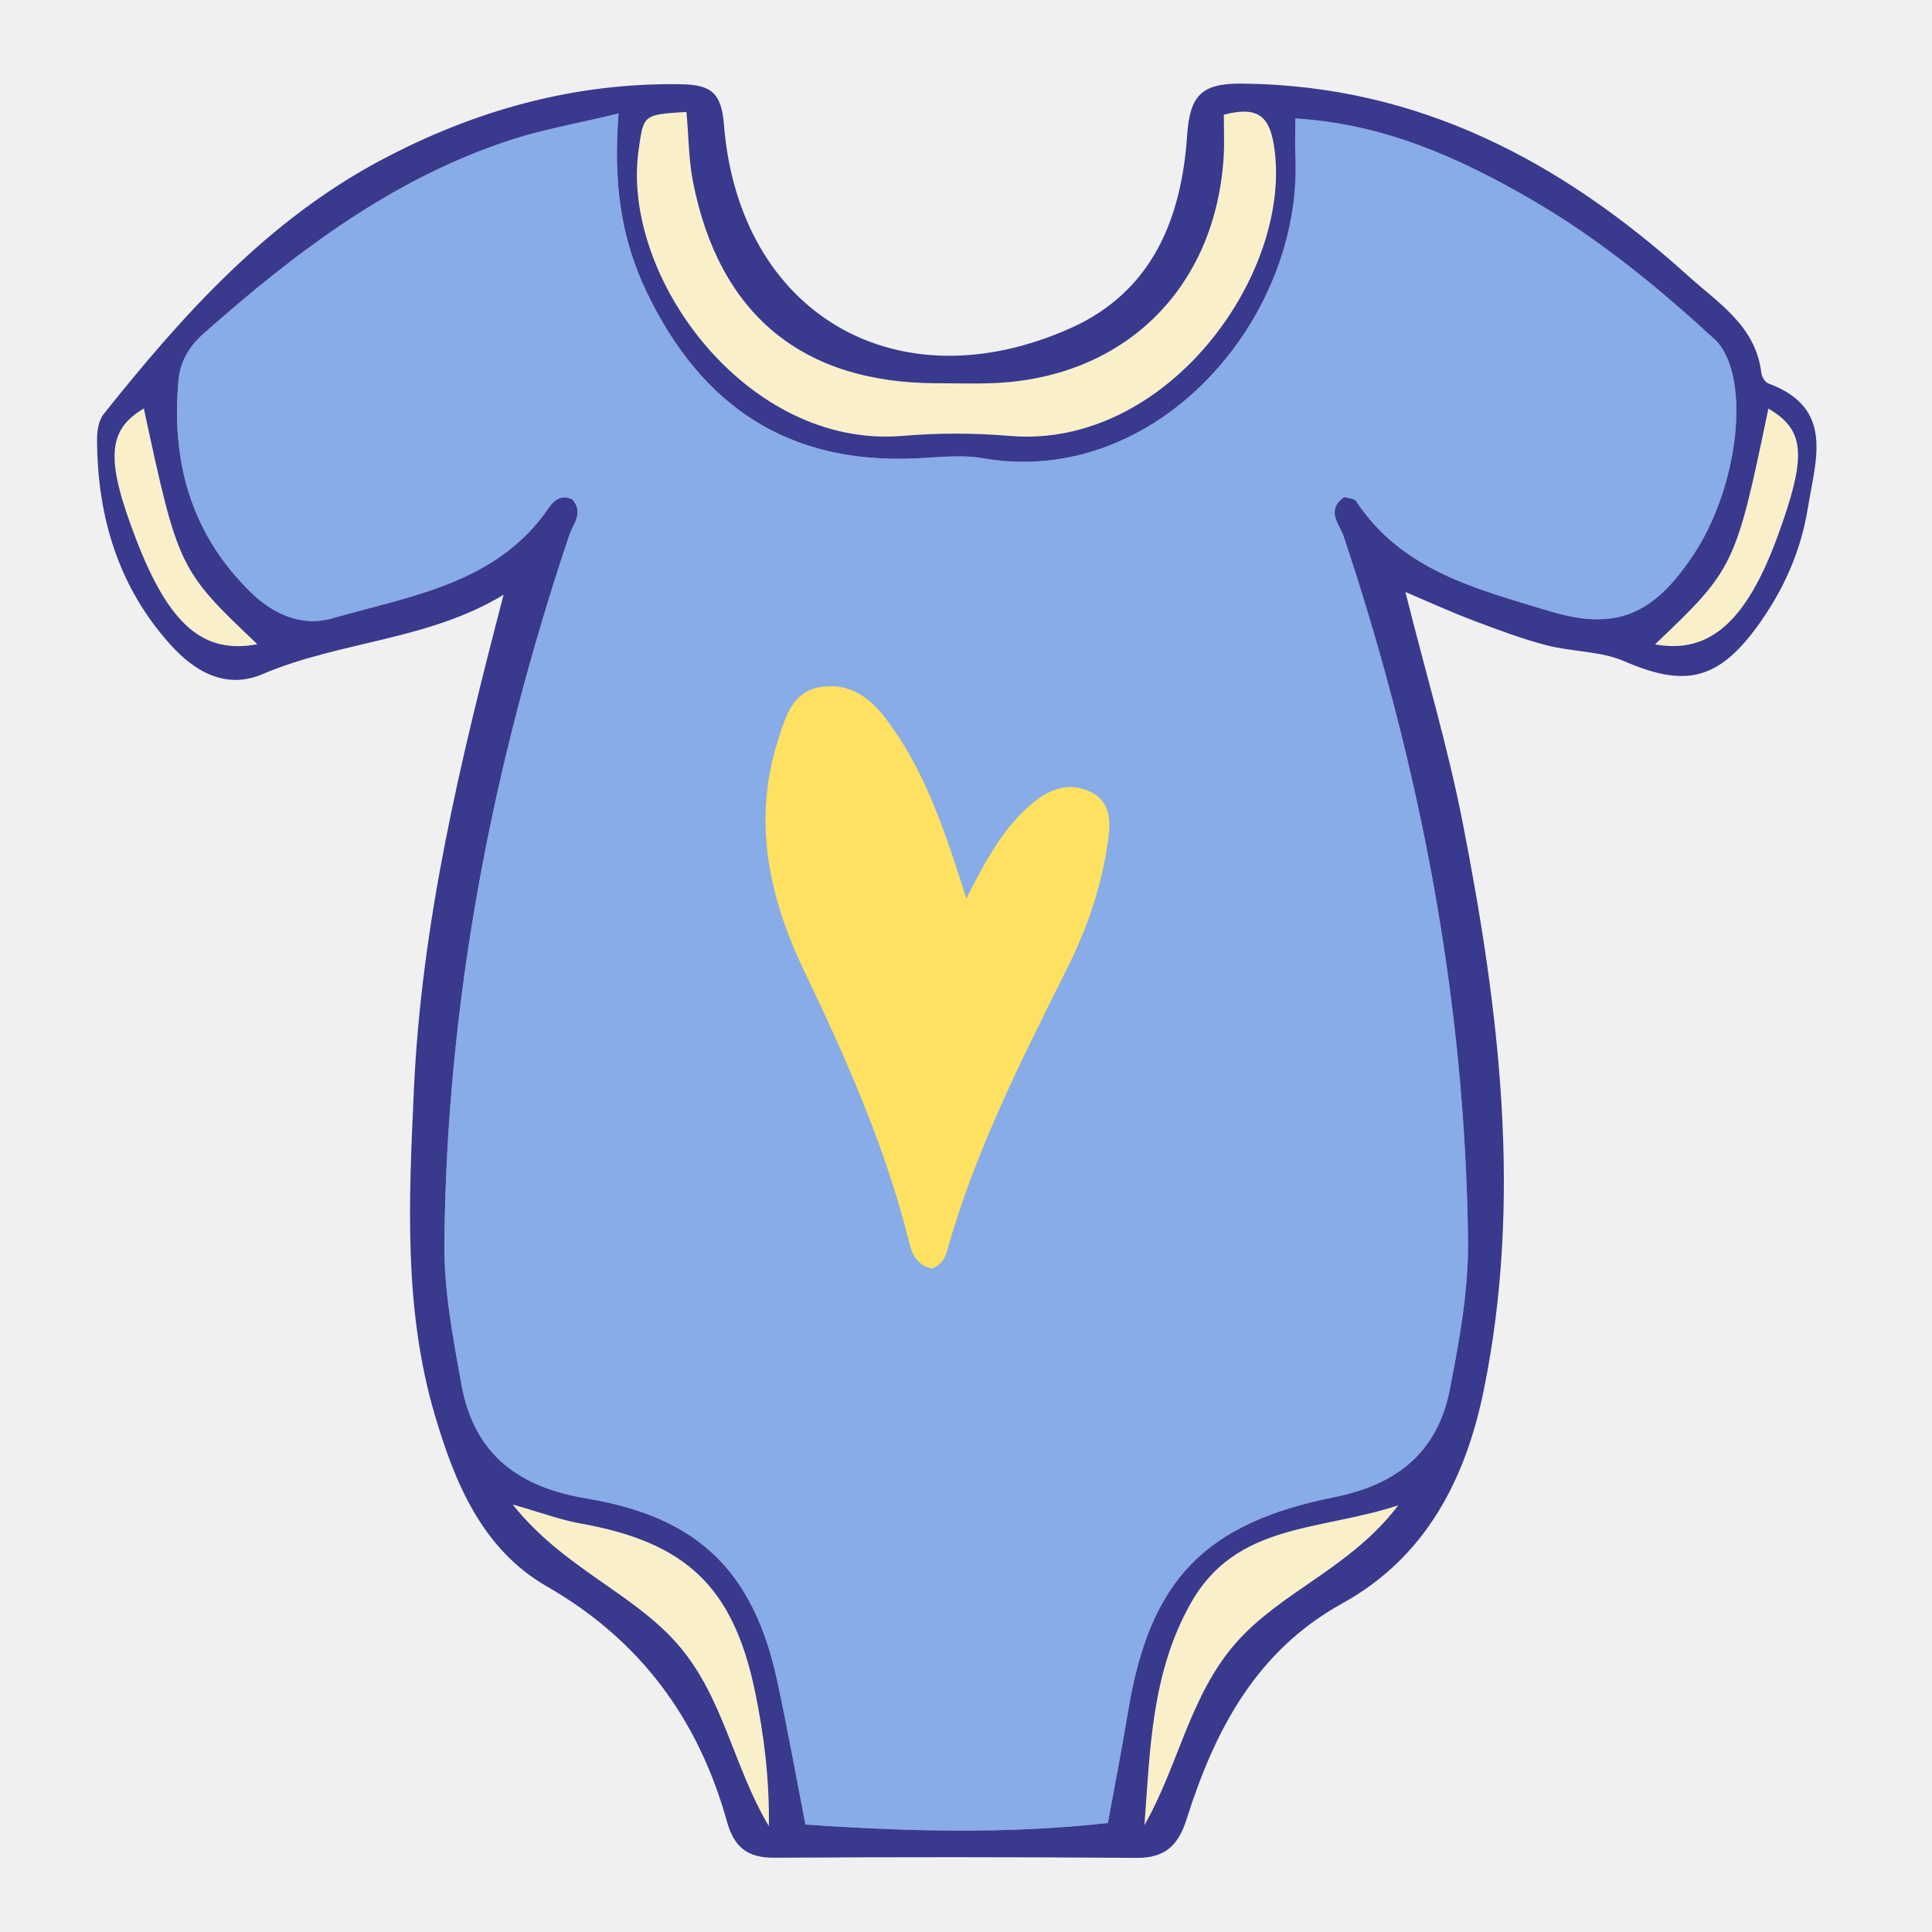
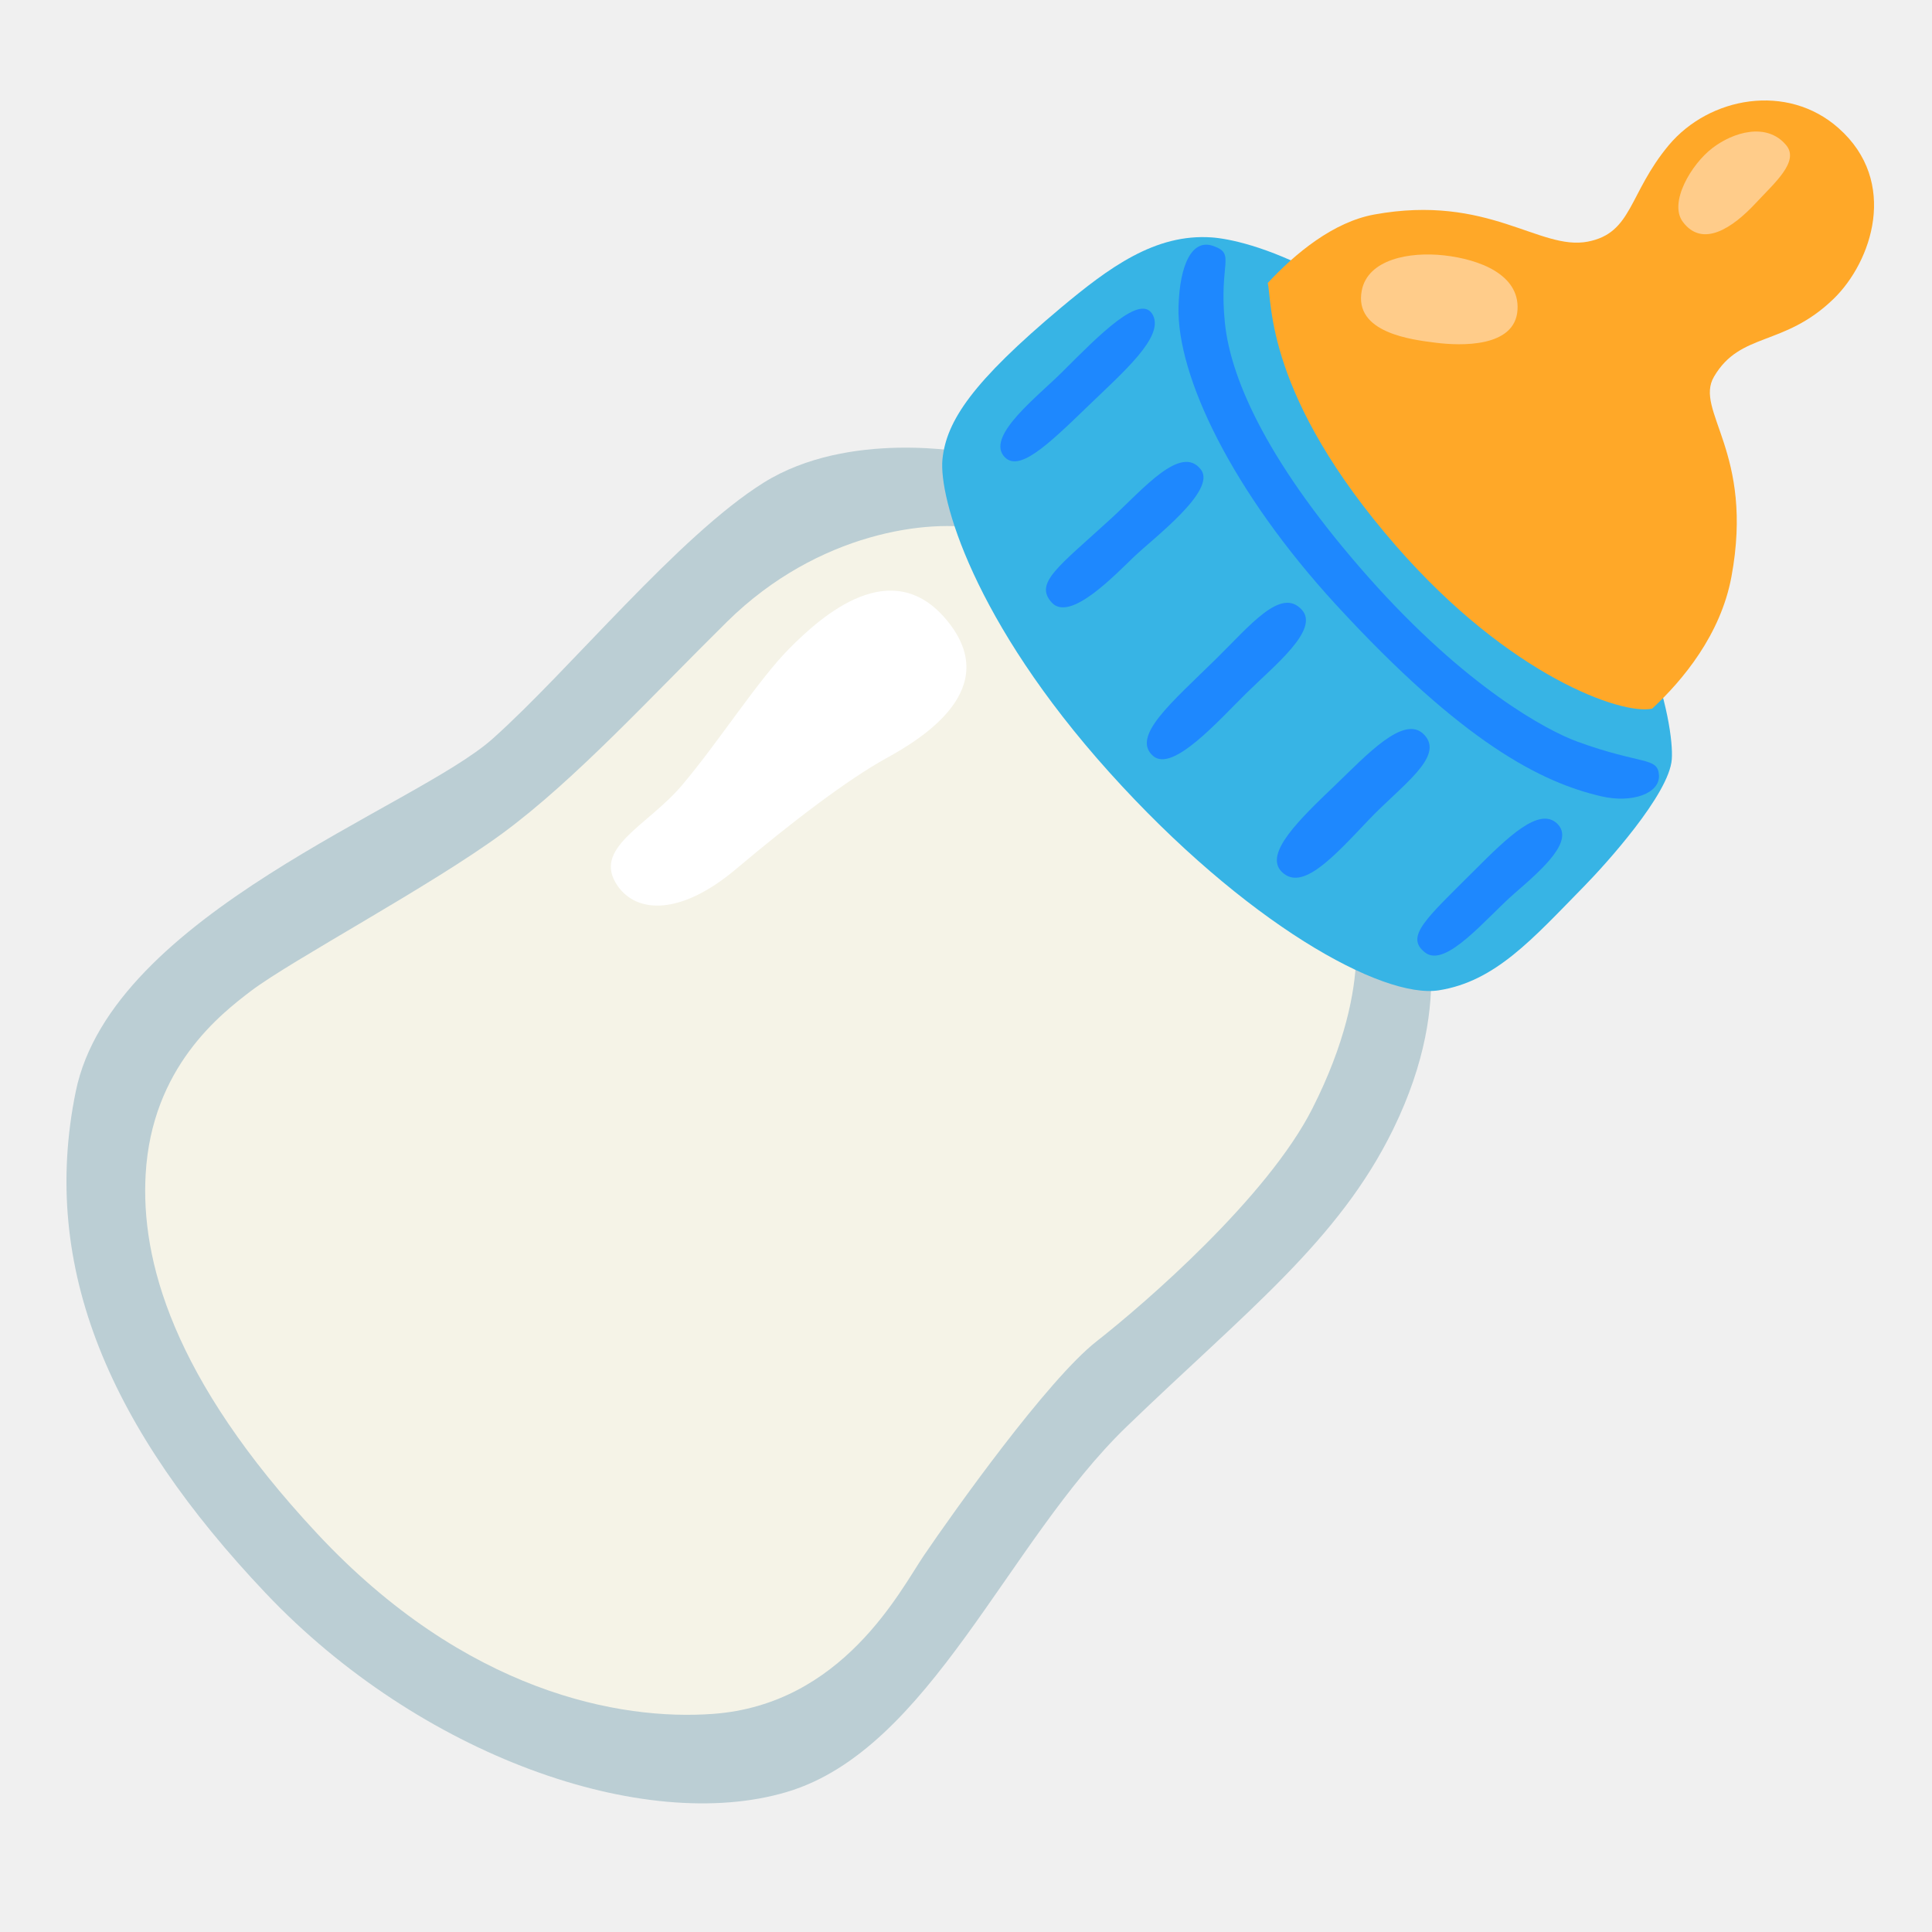
- <svg xmlns="http://www.w3.org/2000/svg" id="Layer_2" version="1.1" viewBox="0 0 128 128">
-   <defs>
-     <style>
-       .st0 {
-         fill: #39398e;
-       }
- 
-       .st1 {
-         fill: #ffe161;
-       }
- 
-       .st2 {
-         fill: #f9f0ca;
-       }
- 
-       .st3 {
-         fill: #87ace8;
-       }
-     </style>
-   </defs>
-   <path class="st3" d="M40.98,7.52c-2.72.66-4.95,1.04-7.08,1.73-7.88,2.56-14.31,7.45-20.41,12.85-.95.84-1.54,1.84-1.66,3.04-.5,5.39.79,10.19,4.76,14.08,1.52,1.49,3.42,2.32,5.41,1.75,5.25-1.51,10.94-2.29,14.39-7.37.33-.48.84-.86,1.54-.5.77.89,0,1.67-.25,2.46-5.08,15.18-8.08,30.73-8.24,46.78-.03,3.18.57,6.27,1.13,9.39.86,4.74,3.91,6.82,8.3,7.55,7.32,1.22,11.03,4.75,12.62,12.07.68,3.15,1.25,6.33,1.87,9.53,6.82.47,13.38.64,20.04-.1.47-2.56.94-4.98,1.34-7.4,1.43-8.7,5.07-12.46,13.66-14.19,3.99-.8,6.82-2.83,7.66-7.16.64-3.31,1.25-6.59,1.2-9.98-.21-15.95-3.2-31.4-8.23-46.49-.27-.82-1.23-1.73.03-2.63.27.09.67.09.79.28,3.04,4.61,8.01,5.82,12.82,7.28,4.35,1.32,6.87.28,9.53-3.74,2.95-4.45,3.77-11.42,1.65-14.01-.19-.23-.42-.41-.64-.61-3.65-3.35-7.52-6.46-11.79-8.93-4.73-2.74-9.73-5-15.6-5.35,0,1-.03,1.68,0,2.35.57,10.9-9.18,22.17-20.7,20.16-1.44-.25-2.96-.06-4.44.01-8.39.38-14.18-3.38-17.84-11.03-1.73-3.62-2.21-7.29-1.86-11.81Z" />
-   <path class="st2" d="M45.45,7.42c-2.85.17-2.81.18-3.14,2.51-1.2,8.36,7.15,19.81,17.47,18.95,2.35-.2,4.75-.2,7.1,0,10.34.89,18.62-10.54,17.57-18.9-.27-2.17-.98-3.01-3.37-2.38,0,.89.04,1.76,0,2.63-.48,8.87-6.62,14.89-15.46,15.16-1.18.04-2.37,0-3.55,0-8.91-.01-14.43-4.55-16.16-13.36-.28-1.43-.28-2.92-.43-4.61Z" />
-   <path class="st2" d="M33.95,99.66c3.33,4.19,7.87,5.81,10.88,9.2,3.08,3.47,3.75,8.19,6.11,12.13.04-3.11-.32-6.07-.93-8.98-1.45-6.92-4.6-9.84-11.57-11.08-1.24-.22-2.44-.67-4.5-1.26Z" />
-   <path class="st2" d="M75.81,120.94c2.28-3.98,3.01-8.62,6.09-12.11,3-3.41,7.6-4.95,10.74-9.1-5.22,1.73-10.77,1.13-13.78,6.54-2.58,4.62-2.66,9.63-3.04,14.68Z" />
-   <path class="st2" d="M109.65,42.69c3.64.67,6.07-1.57,8.11-7.13,1.96-5.36,1.85-7.06-.6-8.49-2.17,10.43-2.25,10.62-7.51,15.62Z" />
-   <path class="st2" d="M17.05,42.68c-5.18-4.91-5.25-5.05-7.52-15.62-2.45,1.46-2.55,3.4-.47,8.78,2.14,5.51,4.39,7.53,7.99,6.84Z" />
-   <path class="st1" d="M72.04,52.37c-1.57-.63-2.89.14-4.03,1.19-1.65,1.53-2.73,3.49-3.99,5.97-1.45-4.59-2.79-8.62-5.42-12.03-1.09-1.41-2.5-2.32-4.35-1.96-1.72.34-2.18,1.87-2.64,3.29-1.79,5.42-.71,10.53,1.67,15.5,2.74,5.71,5.3,11.48,6.87,17.64.21.83.38,1.79,1.59,2.08.65-.27.87-.68,1.01-1.18,1.84-6.61,4.95-12.68,7.99-18.79,1.24-2.49,2.15-5.11,2.59-7.85.22-1.39.53-3.13-1.29-3.86Z" />
-   <path class="st0" d="M33.35,39.41c-4.97,3.02-10.8,3.06-15.95,5.25-2.46,1.05-4.51-.19-6.09-1.93-3.47-3.84-4.87-8.51-4.88-13.63,0-.56.11-1.26.44-1.67,5.24-6.57,10.82-12.8,18.37-16.82,6.19-3.29,12.76-5.14,19.87-5.03,2.04.03,2.68.6,2.85,2.65.99,12.54,11.43,18.67,22.97,13.51,5.44-2.43,7.35-7.3,7.72-12.76.18-2.69.97-3.47,3.66-3.44,11.65.11,21.11,5.14,29.49,12.7,2.01,1.82,4.52,3.34,4.89,6.45.03.26.24.63.46.71,4.41,1.63,3.14,5.04,2.63,8.23-.48,3-1.71,5.67-3.51,8.08-2.56,3.41-4.75,3.79-8.65,2.1-1.57-.68-3.46-.62-5.16-1.06-1.62-.42-3.2-1.02-4.77-1.61-1.44-.54-2.84-1.18-4.58-1.92,1.34,5.35,2.81,10.25,3.79,15.25,2.44,12.46,3.98,25,1.4,37.65-1.21,5.91-3.85,11.06-9.37,14.11-5.72,3.16-8.45,8.41-10.31,14.28-.56,1.77-1.43,2.59-3.33,2.58-8-.06-16-.06-24-.01-1.78.01-2.66-.71-3.13-2.41-1.89-6.76-5.72-12-11.92-15.56-4.3-2.47-6.11-6.87-7.44-11.39-2.07-7.04-1.71-14.25-1.38-21.48.5-11.14,3.08-21.86,5.94-32.82ZM40.98,7.52c-2.72.66-4.95,1.04-7.08,1.73-7.88,2.56-14.31,7.45-20.41,12.85-.95.84-1.54,1.84-1.66,3.04-.5,5.39.79,10.19,4.76,14.08,1.52,1.49,3.42,2.32,5.41,1.75,5.25-1.51,10.94-2.29,14.39-7.37.33-.48.84-.86,1.54-.5.77.89,0,1.67-.25,2.46-5.08,15.18-8.08,30.73-8.24,46.78-.03,3.18.57,6.27,1.13,9.39.86,4.74,3.91,6.82,8.3,7.55,7.32,1.22,11.03,4.75,12.62,12.07.68,3.15,1.25,6.33,1.87,9.53,6.82.47,13.38.64,20.04-.1.47-2.56.94-4.98,1.34-7.4,1.43-8.7,5.07-12.46,13.66-14.19,3.99-.8,6.82-2.83,7.66-7.16.64-3.31,1.25-6.59,1.2-9.98-.21-15.95-3.2-31.4-8.23-46.49-.27-.82-1.23-1.73.03-2.63.27.09.67.09.79.28,3.04,4.61,8.01,5.82,12.82,7.28,4.35,1.32,6.87.28,9.53-3.74,2.95-4.45,3.77-11.42,1.65-14.01-.19-.23-.42-.41-.64-.61-3.65-3.35-7.52-6.46-11.79-8.93-4.73-2.74-9.73-5-15.6-5.35,0,1-.03,1.68,0,2.35.57,10.9-9.18,22.17-20.7,20.16-1.44-.25-2.96-.06-4.44.01-8.39.38-14.18-3.38-17.84-11.03-1.73-3.62-2.21-7.29-1.86-11.81ZM45.45,7.42c-2.85.17-2.81.18-3.14,2.51-1.2,8.36,7.15,19.81,17.47,18.95,2.35-.2,4.75-.2,7.1,0,10.34.89,18.62-10.54,17.57-18.9-.27-2.17-.98-3.01-3.37-2.38,0,.89.04,1.76,0,2.63-.48,8.87-6.62,14.89-15.46,15.16-1.18.04-2.37,0-3.55,0-8.91-.01-14.43-4.55-16.16-13.36-.28-1.43-.28-2.92-.43-4.61ZM33.95,99.66c3.33,4.19,7.87,5.81,10.88,9.2,3.08,3.47,3.75,8.19,6.11,12.13.04-3.11-.32-6.07-.93-8.98-1.45-6.92-4.6-9.84-11.57-11.08-1.24-.22-2.44-.67-4.5-1.26ZM75.81,120.94c2.28-3.98,3.01-8.62,6.09-12.11,3-3.41,7.6-4.95,10.74-9.1-5.22,1.73-10.77,1.13-13.78,6.54-2.58,4.62-2.66,9.63-3.04,14.68ZM109.65,42.69c3.64.67,6.07-1.57,8.11-7.13,1.96-5.36,1.85-7.06-.6-8.49-2.17,10.43-2.25,10.62-7.51,15.62ZM17.05,42.68c-5.18-4.91-5.25-5.05-7.52-15.62-2.45,1.46-2.55,3.4-.47,8.78,2.14,5.51,4.39,7.53,7.99,6.84Z" />
+ <svg xmlns="http://www.w3.org/2000/svg" version="1.1" id="Layer_2" x="0px" y="0px" viewBox="0 0 128 128" style="enable-background:new 0 0 128 128;" xml:space="preserve">
+   <path style="fill:#BBCED4;" d="M64.17,30c0,0-7.92-1.56-13.58,1.98S37.71,44.43,32.62,48.96S7.43,60.56,5.02,72.31  s2.34,22.43,12.59,33.25c10.19,10.75,25.05,15.99,34.53,13.16s14.58-16.56,22.5-24.2S88.69,82.21,92.31,74.8  c4.35-8.91,1.73-14.66,1.73-14.66L64.17,30z" />
+   <path style="fill:#F5F3E7;" d="M75.07,45.71c-2.12-2.12-6.64-9.94-10.04-10.65c-3.4-0.71-10.81,0.17-16.85,6.12  c-4.92,4.85-10.05,10.47-14.86,14.01s-13.98,8.41-16.7,10.47c-1.98,1.51-6.57,5.04-6.97,12.14c-0.32,5.59,1.7,13.45,11.36,23.8  c9.84,10.55,20.1,12.4,26.22,11.95c8.58-0.62,12.4-8.16,13.97-10.48c1.99-2.93,8.2-11.66,11.46-14.21  c3.25-2.55,11.32-9.55,14.29-15.42C91.31,64.83,89.48,60,89.48,60L75.07,45.71z" />
+   <path style="fill:#FFFFFF;" d="M40.94,58.72c1.27,1.79,4.15,1.95,7.82-1.14c3.66-3.09,7.41-5.94,9.93-7.33  c2.52-1.38,7.74-4.64,4.07-9.12c-3.66-4.48-8.31-0.33-10.42,1.79c-2.12,2.12-4.7,6.21-7.17,9.12C42.89,54.73,39.15,56.2,40.94,58.72  z" />
+   <path style="fill:#37B4E5;" d="M70.31,20.37c-5.88,4.93-7.61,7.51-7.87,10.06c-0.25,2.55,2.04,10.71,11.05,20.73  s18.1,15.04,21.84,14.45c3.74-0.59,6.18-3.38,9.62-6.89c1.43-1.46,5.64-6.11,5.81-8.41c0.17-2.29-1.49-11.17-10.03-20.95  C90.52,17.65,82.4,15.88,80.29,15.73C76.53,15.46,73.46,17.74,70.31,20.37z" />
+   <path style="fill:#1E88FE;" d="M78.08,20.3c-0.13,4.61,3.56,12.28,10.44,19.77c8.42,9.16,13.6,11.77,17.58,12.69  c2.03,0.47,3.89-0.19,3.81-1.41c-0.08-1.22-1.15-0.66-5.42-2.22c-1.97-0.72-7.33-3.56-13.83-10.89c-6.5-7.34-9.12-12.99-9.51-16.87  c-0.4-3.95,0.73-4.53-0.73-5.06C78.97,15.76,78.16,17.55,78.08,20.3z" />
+   <path style="fill:#1E88FE;" d="M76.4,20.91c0.69,1.44-1.99,3.75-4.28,5.96c-2.76,2.67-4.73,4.56-5.66,3.29  c-0.99-1.38,2.29-3.9,3.9-5.5C72.81,22.21,75.64,19.31,76.4,20.91z" />
+   <path style="fill:#1E88FE;" d="M73.63,34.34c-3.53,3.23-5.14,4.29-3.94,5.59c1.21,1.3,4.18-1.84,5.46-3.06  c1.29-1.23,5.46-4.37,4.42-5.75C78.26,29.38,75.72,32.42,73.63,34.34z" />
+   <path style="fill:#1E88FE;" d="M80.55,43.67c-2.93,2.88-5.62,5.12-4.16,6.41c1.29,1.13,4.32-2.32,6.19-4.16  c1.87-1.84,4.86-4.21,3.67-5.52C84.87,38.87,82.83,41.43,80.55,43.67z" />
+   <path style="fill:#1E88FE;" d="M84.94,57.78c1.33,1.28,3.37-0.96,5.72-3.44c2.16-2.28,5.11-4.22,3.68-5.68  c-1.33-1.36-3.85,1.42-5.88,3.36C86.11,54.27,83.68,56.59,84.94,57.78z" />
+   <path style="fill:#1E88FE;" d="M97.73,57.62c-3.25,3.25-4.68,4.43-3.31,5.49s4.06-2.31,5.93-3.93s3.99-3.49,2.81-4.62  C101.98,53.44,99.92,55.43,97.73,57.62z" />
+   <path style="fill:#FFA828;" d="M121.48,19.8c2.53-2.45,4.34-7.76,0.33-11.31c-3.39-3.01-8.55-2.09-11.25,1.13  c-2.67,3.2-2.4,5.82-5.37,6.39c-3.2,0.61-6.58-3.17-14.13-1.8c-2.71,0.49-5.23,2.56-7.07,4.54c0.31,1.28-0.18,7.47,8.52,17.44  c7.52,8.62,14.97,11.2,16.95,10.76c2.04-1.89,4.54-4.91,5.25-8.73c1.54-8.27-2.49-11-1.15-13.27C115.31,21.97,118.18,23,121.48,19.8  z" />
+   <path style="fill:#FFCC8A;" d="M111.5,14.71c1.31,1.73,3.29,0.39,4.82-1.25c1.23-1.33,2.92-2.76,2.02-3.84  c-1.28-1.54-3.51-0.87-4.89,0.19C112.06,10.87,110.53,13.43,111.5,14.71z" />
+   <path style="fill:#FFCC8A;" d="M90.22,19.25c-0.54,2.81,3.33,3.26,4.93,3.46c1.6,0.2,5.25,0.34,5.39-2.2  c0.13-2.33-2.54-3.33-4.86-3.59C93.35,16.66,90.62,17.19,90.22,19.25z" />
</svg>
